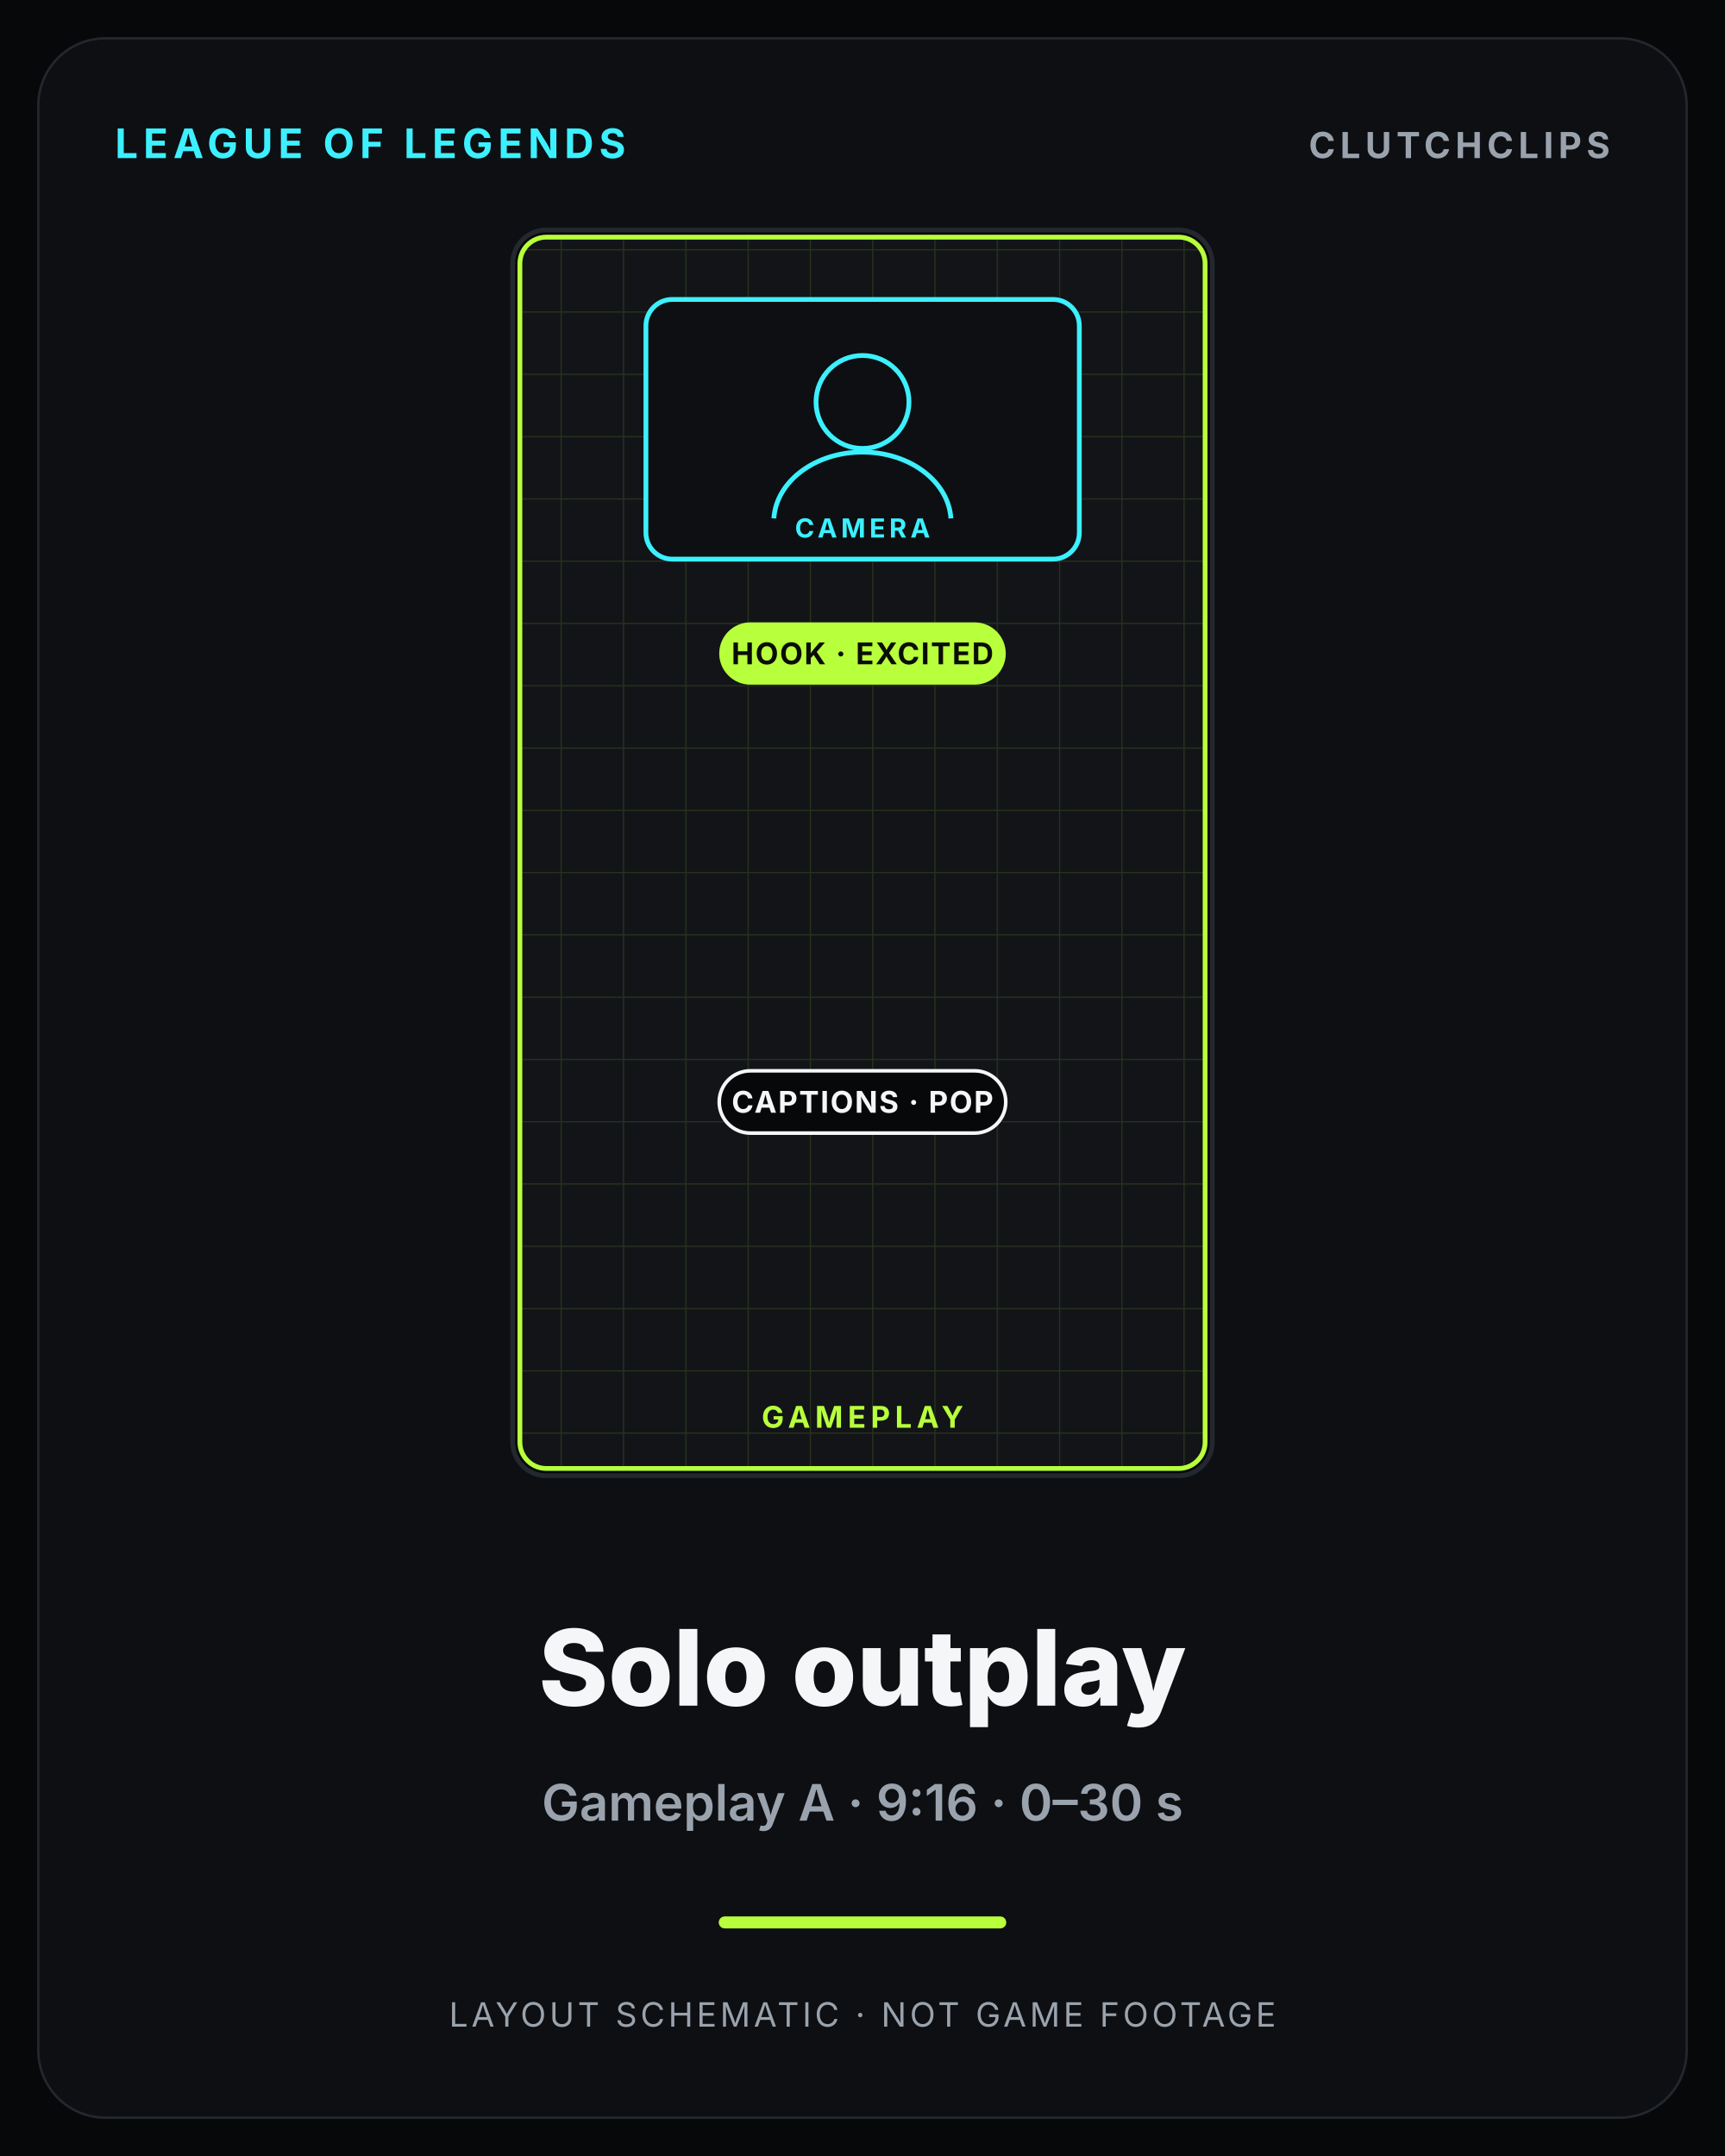
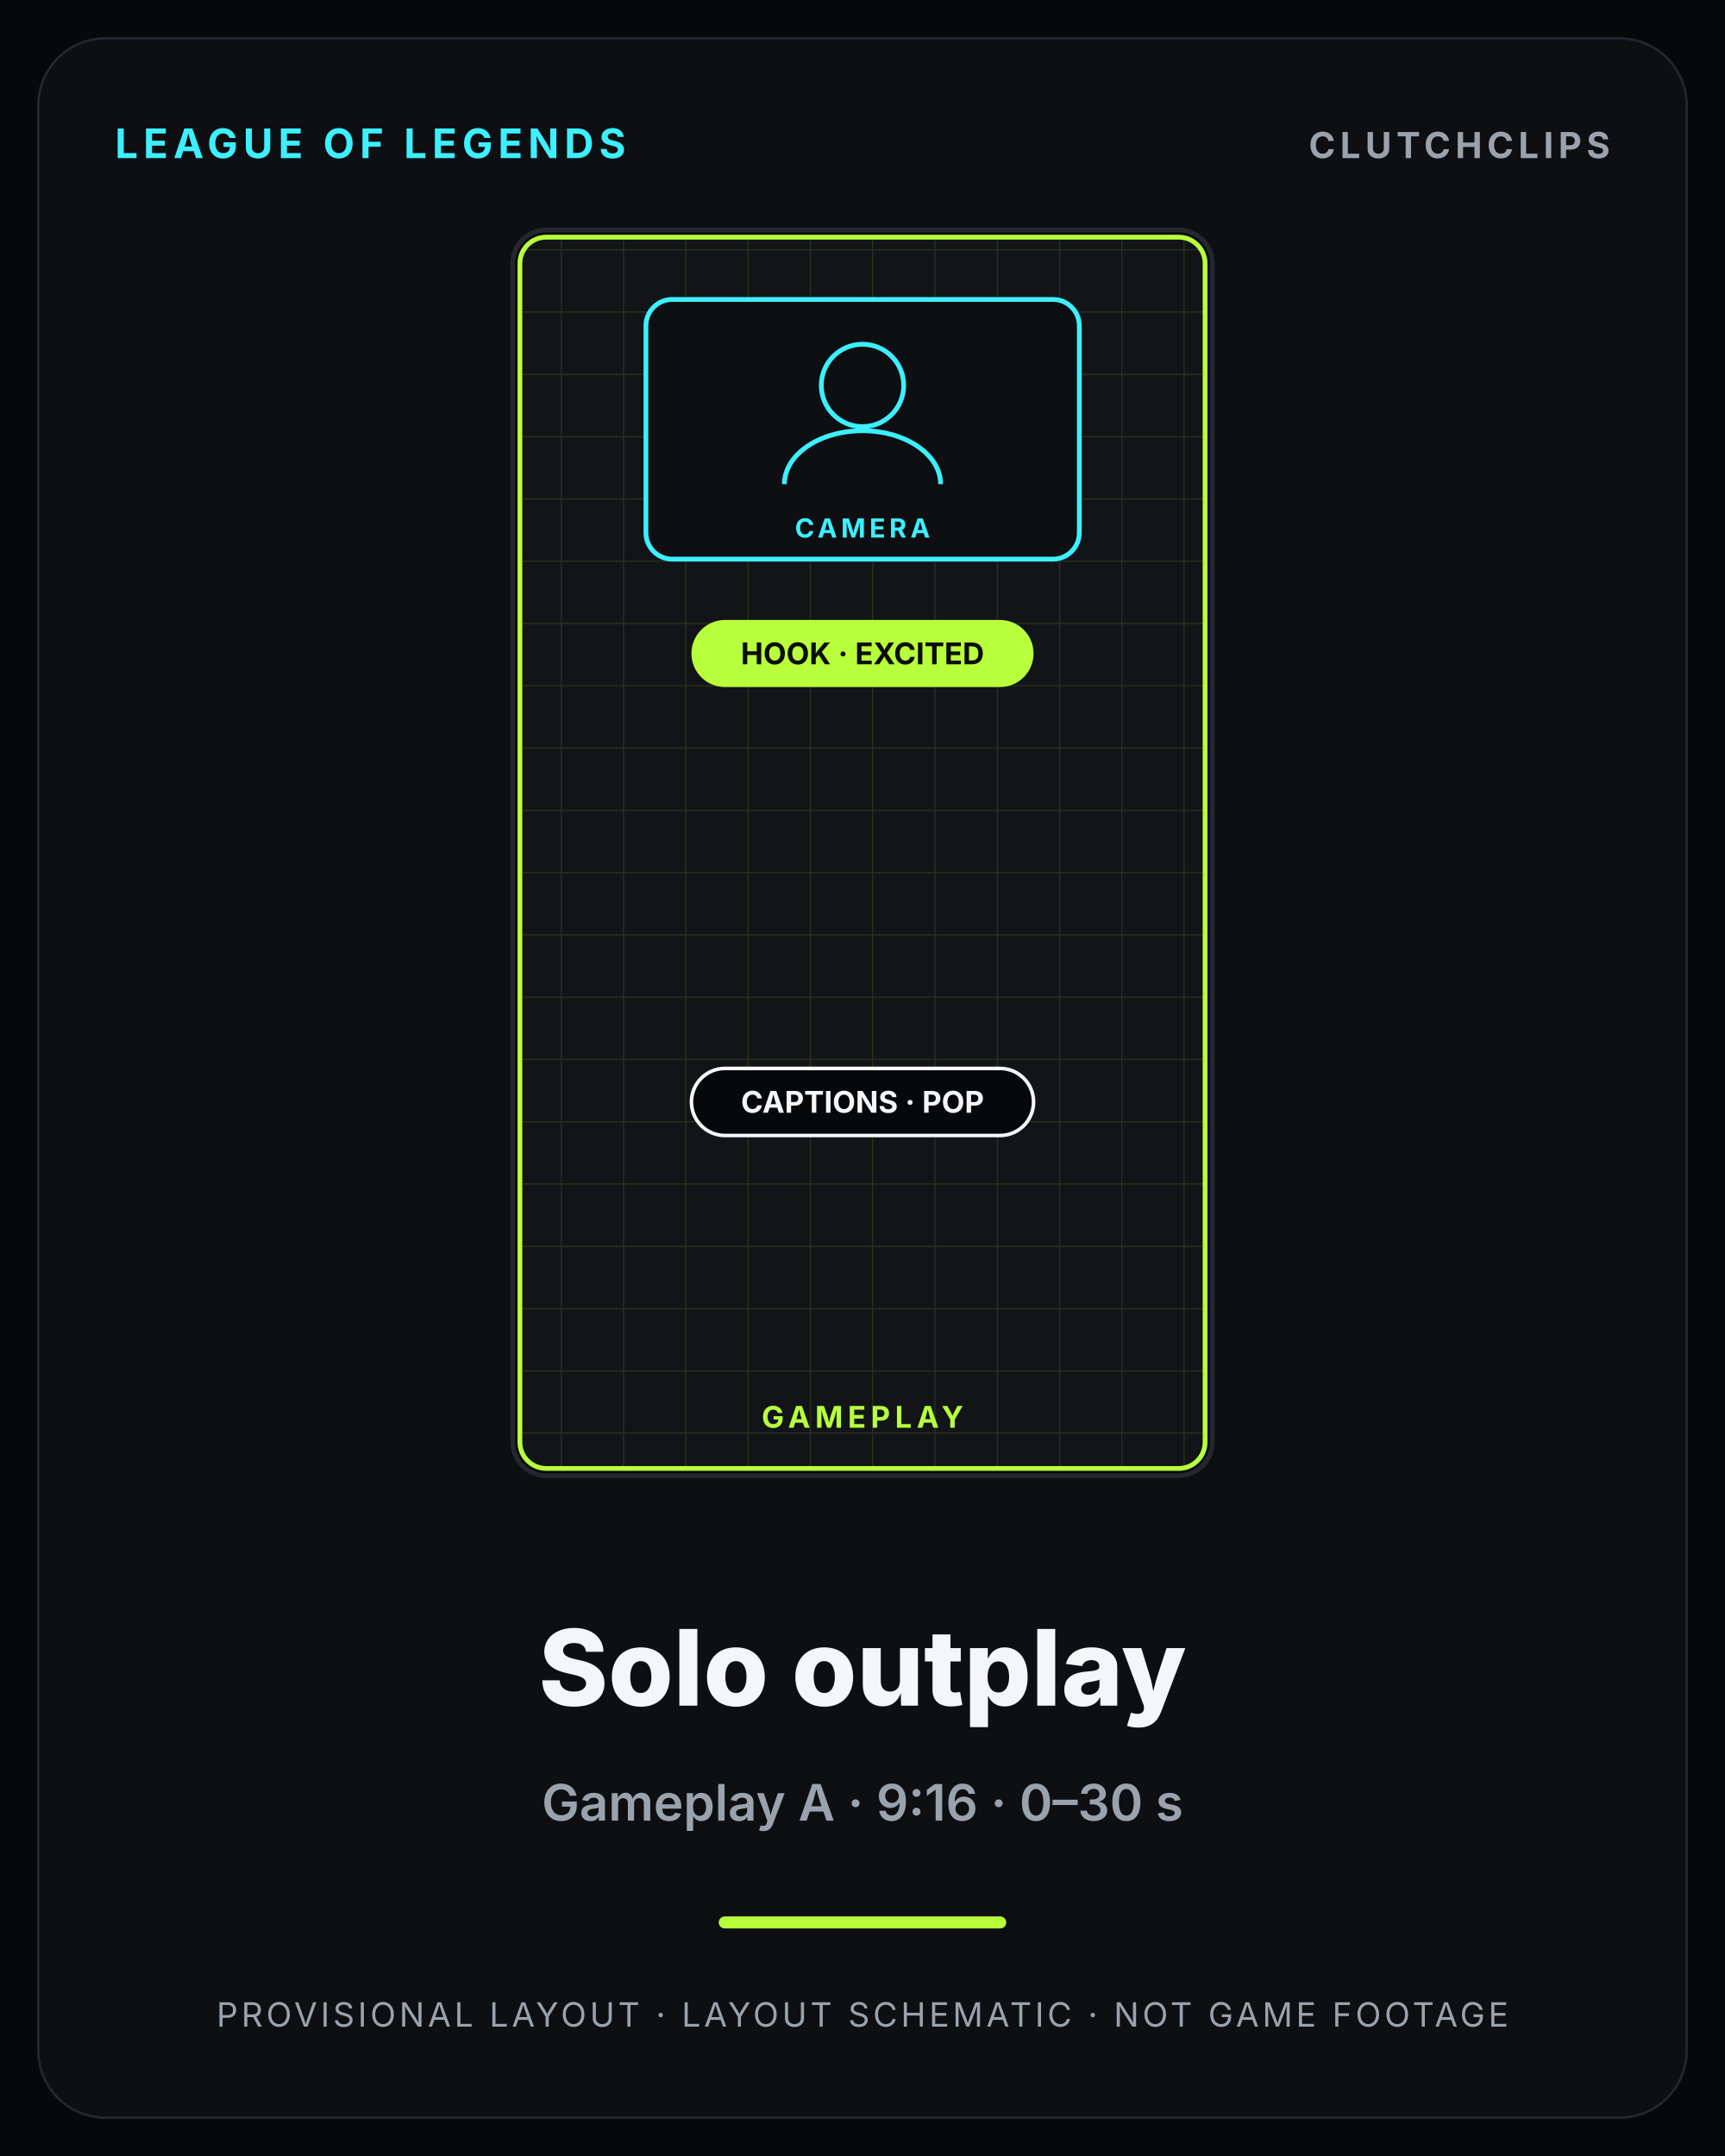
<svg xmlns="http://www.w3.org/2000/svg" viewBox="0 0 720 900" width="720" height="900" role="img" aria-label="Solo outplay: Gameplay A layout, 9:16" font-family="Inter, 'Helvetica Neue', Arial, sans-serif">
  <defs>
    <pattern id="grid" width="26" height="26" patternUnits="userSpaceOnUse">
      <path d="M26 0H0V26" fill="none" stroke="#b8ff3c" stroke-opacity="0.13" stroke-width="1" />
    </pattern>
  </defs>
  <rect width="720" height="900" fill="#07080a" />
  <rect x="16" y="16" width="688" height="868" rx="28" fill="#0d0f12" stroke="#23272e" />
  <text x="48" y="66" font-size="17" font-weight="700" letter-spacing="2.2" fill="#3cf0ff">LEAGUE OF LEGENDS</text>
  <text x="672" y="66" text-anchor="end" font-size="15" font-weight="700" letter-spacing="2" fill="#9aa3ad">CLUTCHCLIPS</text>
  <rect x="214" y="96" width="292" height="520" rx="14" fill="#07080a" stroke="#23272e" stroke-width="2" />
  <rect x="217" y="99" width="286" height="514" rx="11" fill="#121418" />
  <rect x="217" y="99" width="286" height="514" rx="11" fill="url(#grid)" stroke="#b8ff3c" stroke-width="2" />
  <text x="360" y="596" text-anchor="middle" font-size="12.5" font-weight="700" letter-spacing="2" fill="#b8ff3c">GAMEPLAY</text>
  <rect x="269.6" y="125" width="180.9" height="108.4" rx="11" fill="#0d0f12" stroke="#3cf0ff" stroke-width="2" />
-   <circle cx="360" cy="167.8" r="19.4" fill="none" stroke="#3cf0ff" stroke-width="2" />
-   <path d="M323 216.4a37 29.2 0 0 1 73.9 0" fill="none" stroke="#3cf0ff" stroke-width="2" />
+   <circle cx="360" cy="160.9" r="17.2" fill="none" stroke="#3cf0ff" stroke-width="2" />
+   <path d="M327.4 202.1a32.6 22.3 0 0 1 65.2 0" fill="none" stroke="#3cf0ff" stroke-width="2" />
  <text x="360" y="224.4" text-anchor="middle" font-size="11" font-weight="700" letter-spacing="1.6" fill="#3cf0ff">CAMERA</text>
-   <rect x="300.2" y="259.8" width="119.6" height="26" rx="13" fill="#b8ff3c" />
-   <text x="360" y="277.3" text-anchor="middle" font-size="12.5" font-weight="700" letter-spacing="0.6" fill="#0a0d05">HOOK · EXCITED</text>
-   <rect x="300.2" y="447" width="119.6" height="26" rx="13" fill="#07080a" stroke="#f4f6f8" stroke-width="1.5" />
-   <text x="360" y="464.5" text-anchor="middle" font-size="12.5" font-weight="700" letter-spacing="0.6" fill="#f4f6f8">CAPTIONS · POP</text>
+   <rect x="288.6" y="258.8" width="142.8" height="28" rx="14" fill="#b8ff3c" />
+   <text x="360" y="277.3" text-anchor="middle" font-size="12.5" font-weight="700" textLength="114.8" lengthAdjust="spacingAndGlyphs" fill="#0a0d05">HOOK · EXCITED</text>
+   <rect x="288.6" y="446" width="142.8" height="28" rx="14" fill="#07080a" stroke="#f4f6f8" stroke-width="1.5" />
+   <text x="360" y="464.5" text-anchor="middle" font-size="12.5" font-weight="700" textLength="114.8" lengthAdjust="spacingAndGlyphs" fill="#f4f6f8">CAPTIONS · POP</text>
  <text x="360" y="712" text-anchor="middle" font-size="44" font-weight="800" fill="#f4f6f8">Solo outplay</text>
  <text x="360" y="760" text-anchor="middle" font-size="21" font-weight="600" fill="#9aa3ad">Gameplay A  ·  9:16  ·  0–30 s</text>
  <rect x="300" y="800" width="120" height="5" rx="2.5" fill="#b8ff3c" />
-   <text x="360" y="846" text-anchor="middle" font-size="14" letter-spacing="1.4" fill="#9aa3ad">LAYOUT SCHEMATIC · NOT GAME FOOTAGE</text>
+   <text x="360" y="846" text-anchor="middle" font-size="14" letter-spacing="1.4" fill="#9aa3ad">PROVISIONAL LAYOUT · LAYOUT SCHEMATIC · NOT GAME FOOTAGE</text>
</svg>
